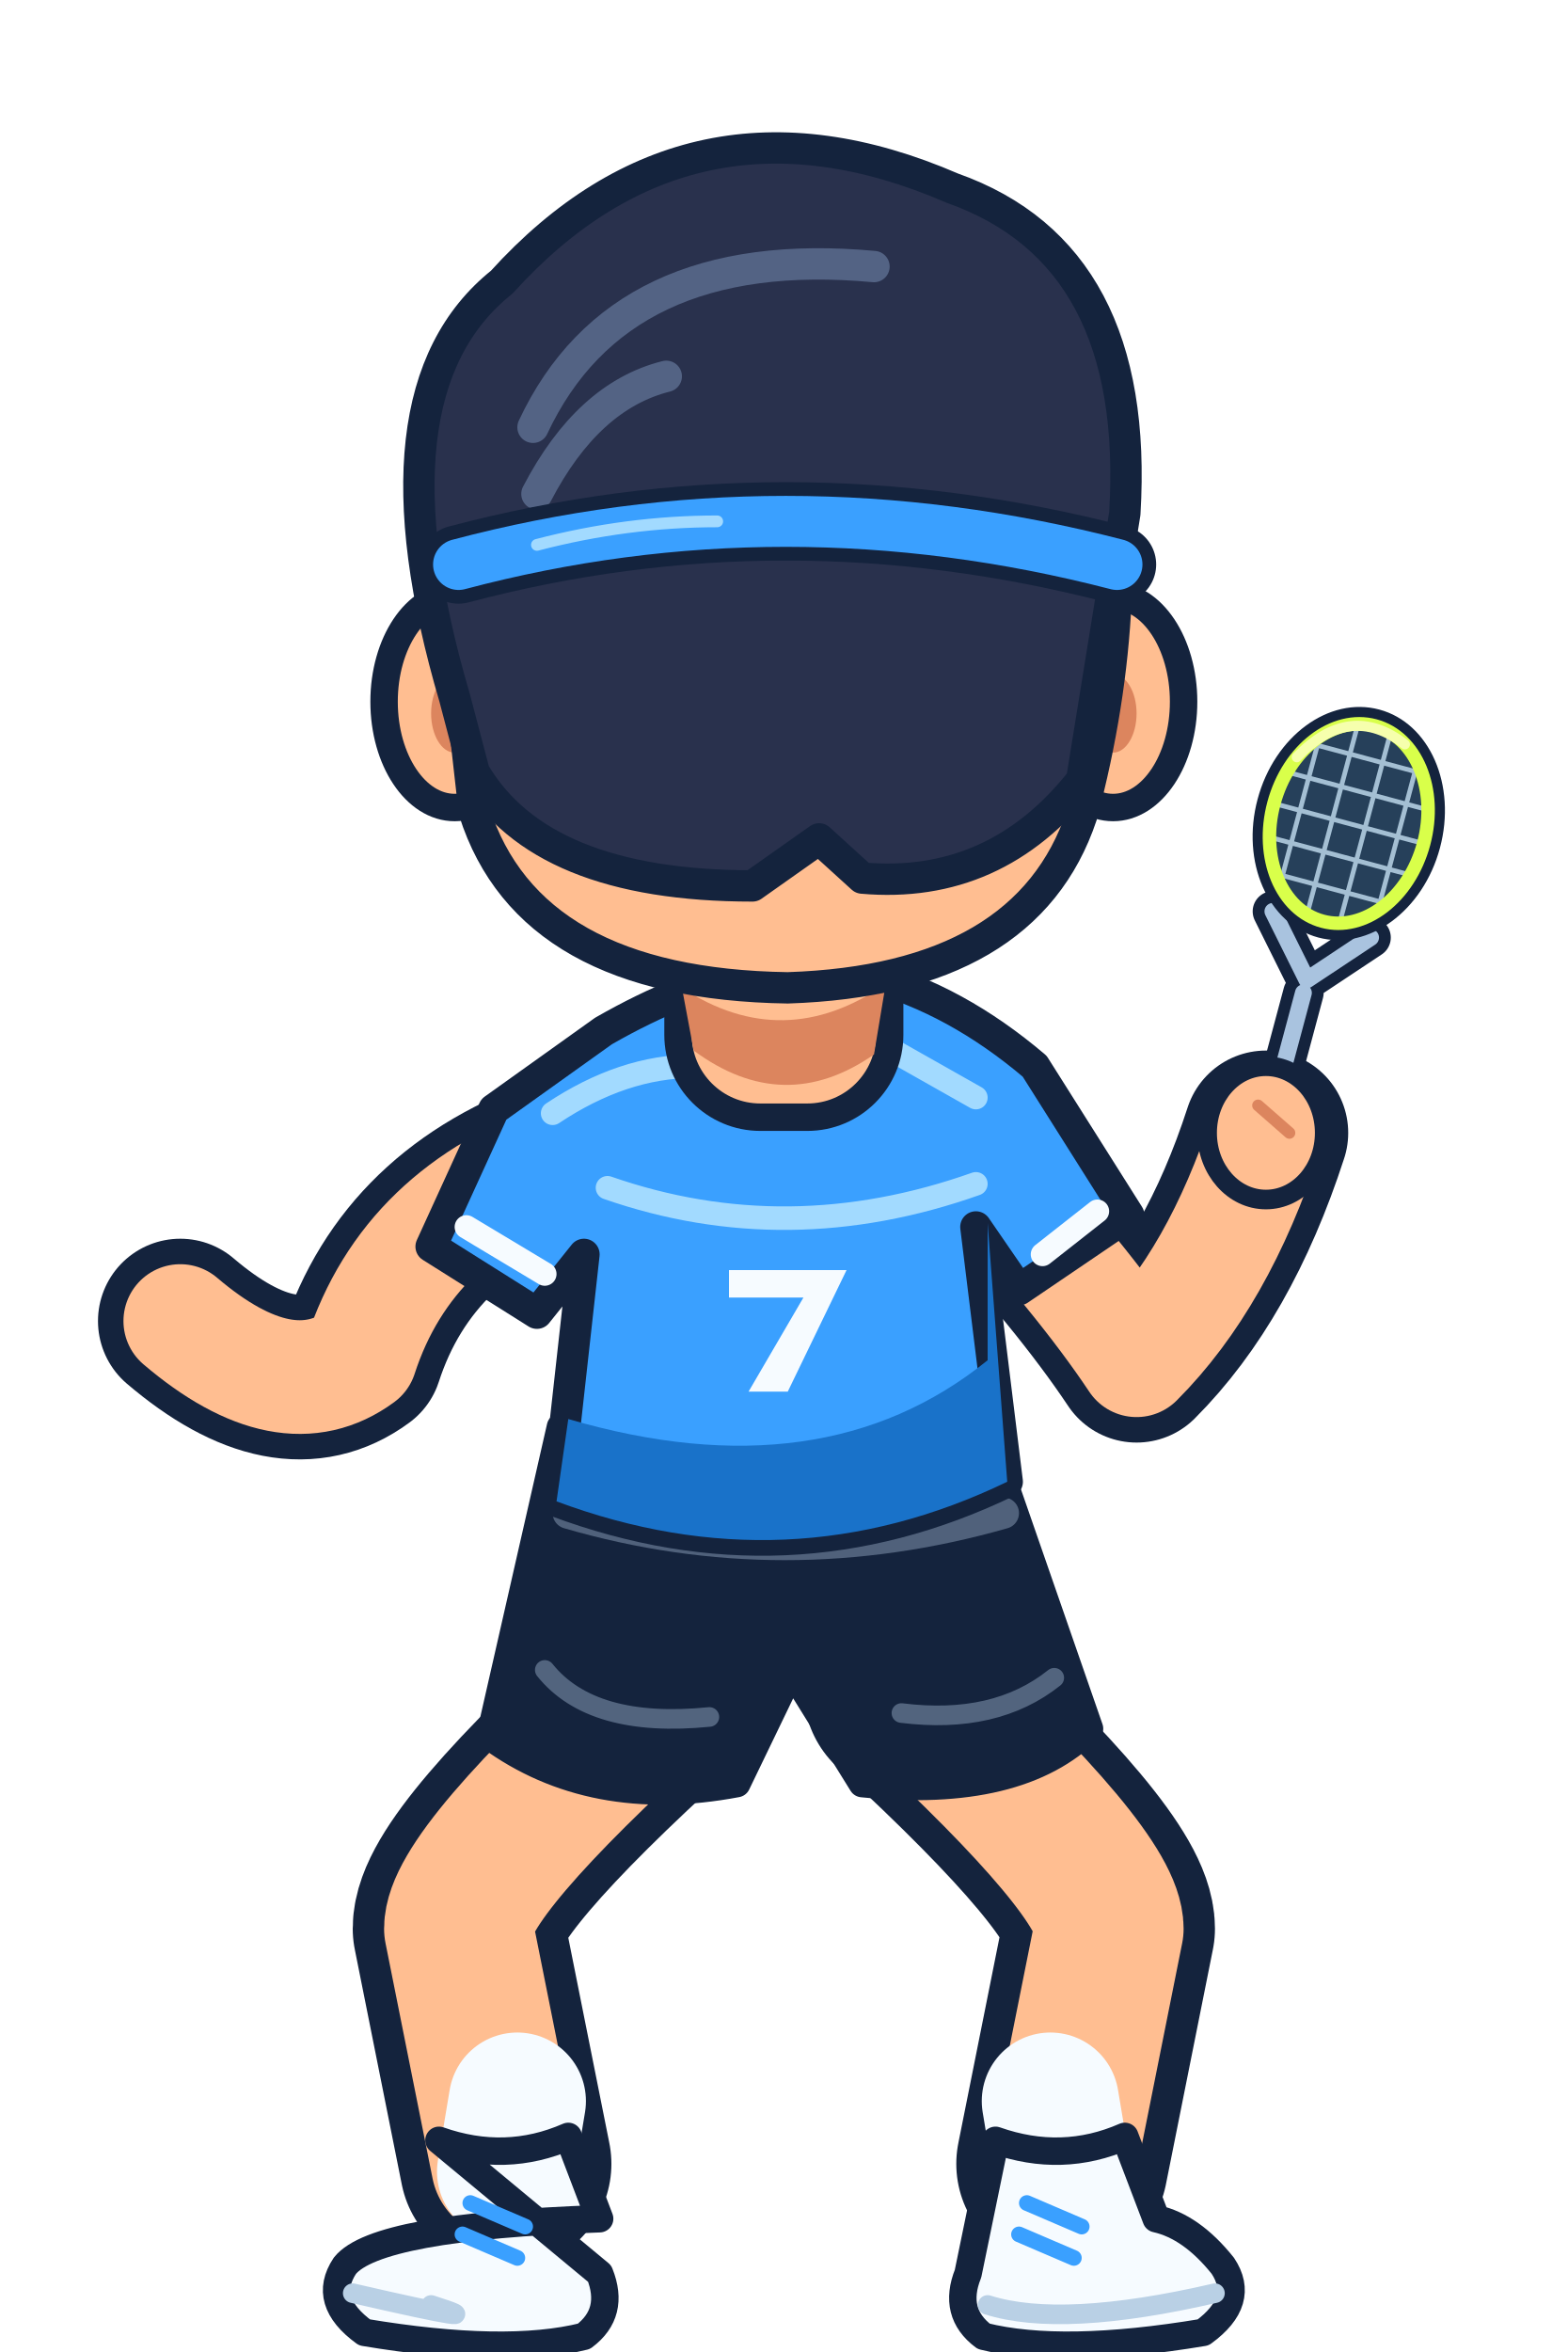
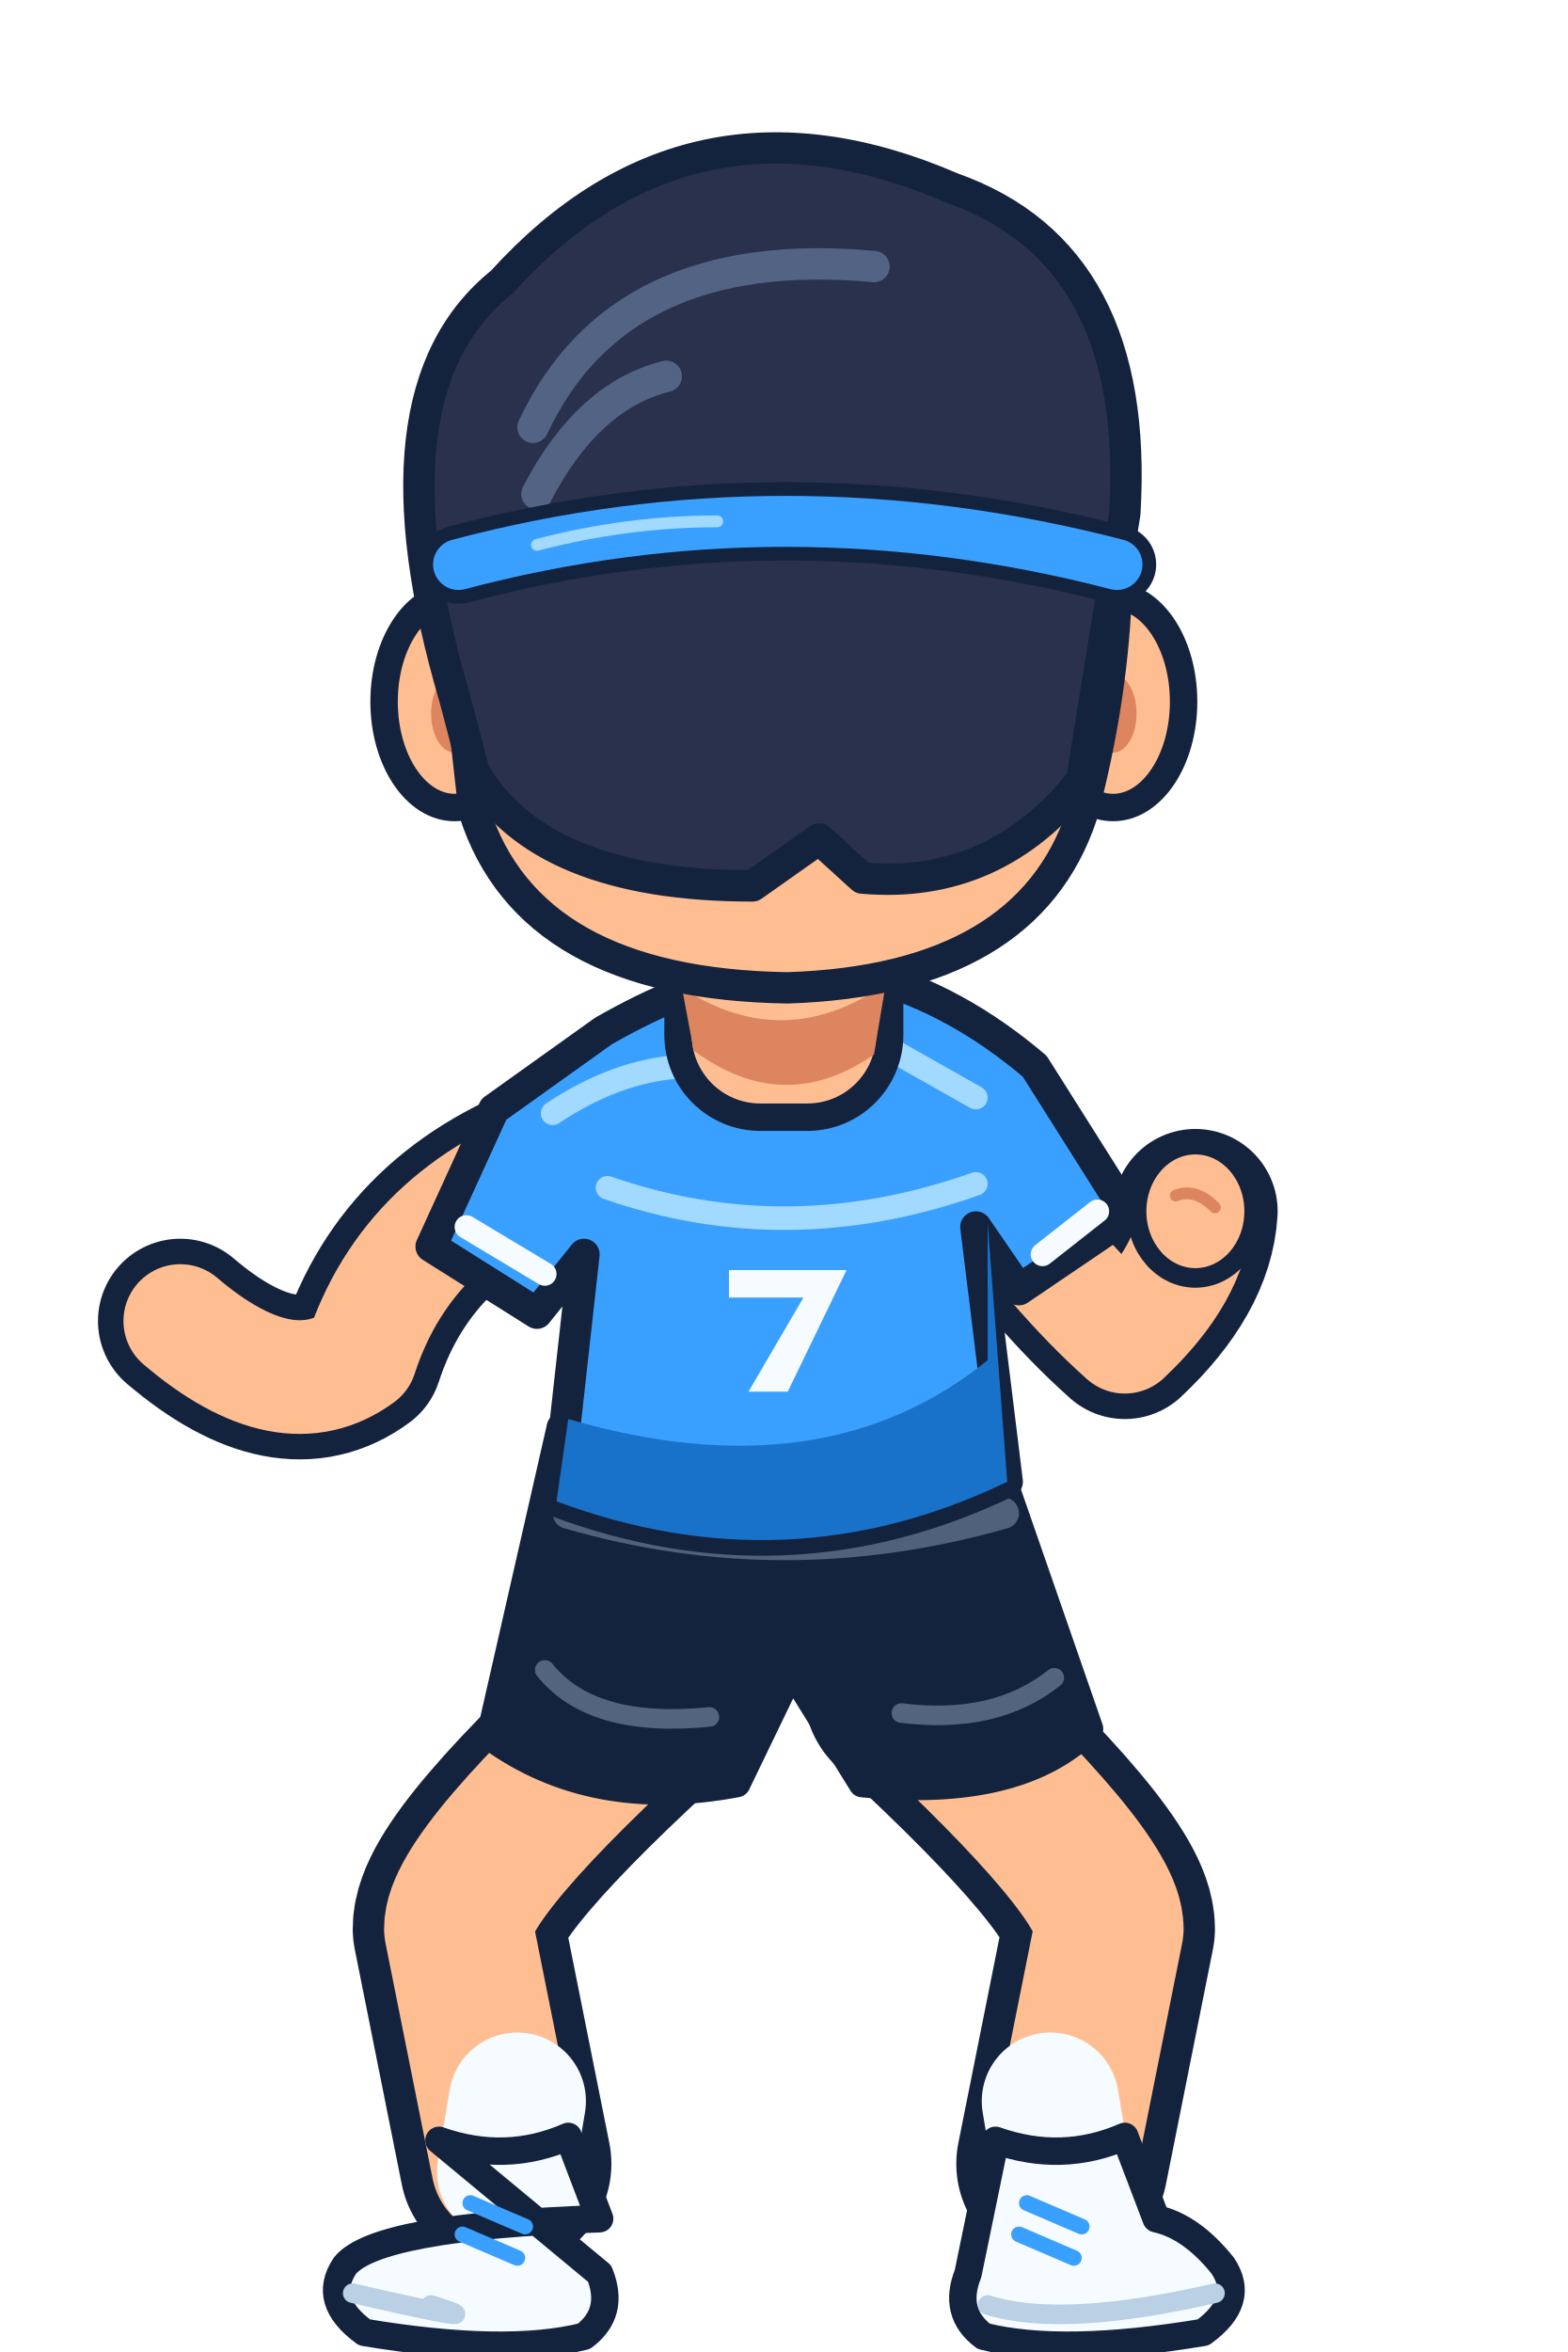
<svg xmlns="http://www.w3.org/2000/svg" width="400" height="600" viewBox="0 0 400 600">
-   <defs>
-     <clipPath id="strings">
-       <ellipse cx="0" cy="-95" rx="22" ry="29" />
-     </clipPath>
-   </defs>
  <path d="M169 431Q117 478 117 492L129 552" fill="none" stroke="#14233d" stroke-width="54" stroke-linejoin="round" stroke-linecap="round" />
  <path d="M169 431Q117 478 117 492L129 552" fill="none" stroke="#ffbe91" stroke-width="38" stroke-linejoin="round" stroke-linecap="round" />
  <path d="M132 536L129 554" fill="none" stroke="#f6fbff" stroke-width="35" stroke-linejoin="round" stroke-linecap="round" />
  <path d="M112 546Q129 552 145 545L153 566Q96 568 88 578Q82 587 93 595Q129 601 149 596Q157 590 153 580Z" fill="#f6fbff" stroke="#14233d" stroke-width="7" stroke-linejoin="round" stroke-linecap="round" />
  <path d="M110 588Q129 594 90 585" fill="none" stroke="#b9d0e5" stroke-width="5" stroke-linejoin="round" stroke-linecap="round" />
  <path d="M120 562l14 6 m-16 2l14 6" fill="none" stroke="#3aa0ff" stroke-width="4" stroke-linejoin="round" stroke-linecap="round" />
  <path d="M232 431Q283 478 283 492L271 552" fill="none" stroke="#14233d" stroke-width="54" stroke-linejoin="round" stroke-linecap="round" />
  <path d="M232 431Q283 478 283 492L271 552" fill="none" stroke="#ffbe91" stroke-width="38" stroke-linejoin="round" stroke-linecap="round" />
  <path d="M268 536L271 554" fill="none" stroke="#f6fbff" stroke-width="35" stroke-linejoin="round" stroke-linecap="round" />
  <path d="M254 546Q271 552 287 545L295 566Q304 568 312 578Q318 587 307 595Q271 601 251 596Q243 590 247 580Z" fill="#f6fbff" stroke="#14233d" stroke-width="7" stroke-linejoin="round" stroke-linecap="round" />
  <path d="M252 588Q271 594 310 585" fill="none" stroke="#b9d0e5" stroke-width="5" stroke-linejoin="round" stroke-linecap="round" />
  <path d="M262 562l14 6 m-16 2l14 6" fill="none" stroke="#3aa0ff" stroke-width="4" stroke-linejoin="round" stroke-linecap="round" />
  <path d="M143 364Q200 350 253 369L278 441Q260 459 220 455L202 426L188 455Q151 462 125 443Z" fill="#14233d" stroke="#14233d" stroke-width="7" stroke-linejoin="round" stroke-linecap="round" />
  <path d="M139 426Q151 441 181 438 M230 437Q254 440 269 428" fill="none" stroke="#52647e" stroke-width="5" stroke-linejoin="round" stroke-linecap="round" />
  <path d="M145 386Q200 402 256 386" fill="none" stroke="#50617b" stroke-width="8" stroke-linejoin="round" stroke-linecap="round" />
  <path d="M145 295Q104 309 92 346Q73 360 46 337" fill="none" stroke="#14233d" stroke-width="42" stroke-linejoin="round" stroke-linecap="round" />
  <path d="M145 295Q104 309 92 346Q73 360 46 337" fill="none" stroke="#ffbe91" stroke-width="29" stroke-linejoin="round" stroke-linecap="round" />
-   <path d="M250 298Q276 326 290 347Q311 326 323 289" fill="none" stroke="#14233d" stroke-width="42" stroke-linejoin="round" stroke-linecap="round" />
-   <path d="M250 298Q276 326 290 347Q311 326 323 289" fill="none" stroke="#ffbe91" stroke-width="29" stroke-linejoin="round" stroke-linecap="round" />
+   <path d="M250 298Q269 325 287 341Q304 325 305 309" fill="none" stroke="#14233d" stroke-width="42" stroke-linejoin="round" stroke-linecap="round" />
+   <path d="M250 298Q269 325 287 341Q304 325 305 309" fill="none" stroke="#ffbe91" stroke-width="29" stroke-linejoin="round" stroke-linecap="round" />
  <path d="M154 263Q175 251 190 249H222Q244 255 264 272L288 310L260 329L249 313L257 378Q201 405 142 383L149 320L137 335L110 318L126 283Z" fill="#3aa0ff" stroke="#14233d" stroke-width="8" stroke-linejoin="round" stroke-linecap="round" />
  <path d="M252 312L257 378Q201 405 142 383L145 362Q210 381 252 347Z" fill="#1972c9" stroke="none" stroke-width="1" stroke-linejoin="round" stroke-linecap="round" />
  <path d="M119 313L139 325 M266 320L280 309" fill="none" stroke="#f6fbff" stroke-width="6" stroke-linejoin="round" stroke-linecap="round" />
  <path d="M141 284Q159 272 177 272 M226 267L249 280" fill="none" stroke="#a2daff" stroke-width="6" stroke-linejoin="round" stroke-linecap="round" />
  <path d="M155 303Q201 319 249 302" fill="none" stroke="#a2daff" stroke-width="6" stroke-linejoin="round" stroke-linecap="round" />
  <path d="M186 324H216L201 355H191L205 331H186Z" fill="#f6fbff" stroke="none" stroke-width="1" stroke-linejoin="round" stroke-linecap="round" />
  <rect x="173" y="228" width="54" height="57" rx="21" fill="#ffbe91" stroke="#14233d" stroke-width="7" />
  <path d="M174 252Q200 269 226 251L223 269Q200 285 177 268Z" fill="#dc855e" stroke="none" stroke-width="1" stroke-linejoin="round" stroke-linecap="round" />
  <ellipse cx="116" cy="179" rx="18" ry="27" fill="#ffbe91" stroke="#14233d" stroke-width="7" />
  <ellipse cx="116" cy="182" rx="6" ry="10" fill="#dc855e" stroke="none" stroke-width="1" />
  <ellipse cx="284" cy="179" rx="18" ry="27" fill="#ffbe91" stroke="#14233d" stroke-width="7" />
  <ellipse cx="284" cy="182" rx="6" ry="10" fill="#dc855e" stroke="none" stroke-width="1" />
  <path d="M114 145Q110 70 175 51Q252 36 281 100Q291 152 276 208Q262 250 201 252Q135 251 121 207Z" fill="#ffbe91" stroke="#14233d" stroke-width="8" stroke-linejoin="round" stroke-linecap="round" />
  <path d="M116 178Q93 100 128 72Q176 19 243 48Q291 65 287 131L276 199Q254 227 220 224L209 214L192 226Q138 226 121 197Z" fill="#29314d" stroke="#14233d" stroke-width="8" stroke-linejoin="round" stroke-linecap="round" />
  <path d="M136 109Q158 62 223 68 M137 126Q150 101 170 96" fill="none" stroke="#536384" stroke-width="8" stroke-linejoin="round" stroke-linecap="round" />
  <path d="M117 144Q200 122 285 144" fill="none" stroke="#14233d" stroke-width="20" stroke-linejoin="round" stroke-linecap="round" />
  <path d="M117 144Q200 122 285 144" fill="none" stroke="#3aa0ff" stroke-width="13" stroke-linejoin="round" stroke-linecap="round" />
  <path d="M137 139Q160 133 183 133" fill="none" stroke="#a2daff" stroke-width="3" stroke-linejoin="round" stroke-linecap="round" />
-   <g transform="translate(323 289) rotate(15) scale(0.86)">
-     <path d="M0 16V-43 M0 -47L-15 -64 M0 -47L15 -64" fill="none" stroke="#14233d" stroke-width="12" stroke-linejoin="round" stroke-linecap="round" />
-     <path d="M0 -18V-43 M0 -47L-15 -64 M0 -47L15 -64" fill="none" stroke="#a9c3df" stroke-width="5" stroke-linejoin="round" stroke-linecap="round" />
-     <ellipse cx="0" cy="-95" rx="28" ry="35" fill="#14233d" stroke="none" stroke-width="1" />
-     <ellipse cx="0" cy="-95" rx="23" ry="30" fill="#26405a" stroke="none" stroke-width="1" />
-     <g clip-path="url(#strings)">
-       <path d="M-15 -129V-64 M-5 -129V-64 M5 -129V-64 M15 -129V-64 M-26 -115H26 M-26 -105H26 M-26 -95H26 M-26 -85H26 M-26 -75H26" fill="none" stroke="#a4bfd3" stroke-width="1.4" stroke-linejoin="round" stroke-linecap="round" />
-     </g>
-     <ellipse cx="0" cy="-95" rx="23" ry="30" fill="none" stroke="#d9ff4a" stroke-width="4" />
-     <path d="M-20 -110Q-9 -130 10 -122" fill="none" stroke="#f6ffad" stroke-width="3" stroke-linejoin="round" stroke-linecap="round" />
-     <rect x="-7" y="-20" width="14" height="39" rx="5" fill="#475e79" stroke="#14233d" stroke-width="3" />
-     <path d="M-5 -10L5 -13 M-5 -2L5 -5 M-5 6L5 3 M-5 14L5 11" fill="none" stroke="#b3c7d9" stroke-width="1.6" stroke-linejoin="round" stroke-linecap="round" />
-   </g>
-   <ellipse cx="323" cy="289" rx="15" ry="17" fill="#ffbe91" stroke="#14233d" stroke-width="5" />
-   <path d="M321 282l8 7" fill="none" stroke="#dc855e" stroke-width="3" stroke-linejoin="round" stroke-linecap="round" />
+   <ellipse cx="305" cy="309" rx="15" ry="17" fill="#ffbe91" stroke="#14233d" stroke-width="5" />
+   <path d="M300 305q5 -2 10 3" fill="none" stroke="#dc855e" stroke-width="3" stroke-linejoin="round" stroke-linecap="round" />
</svg>
